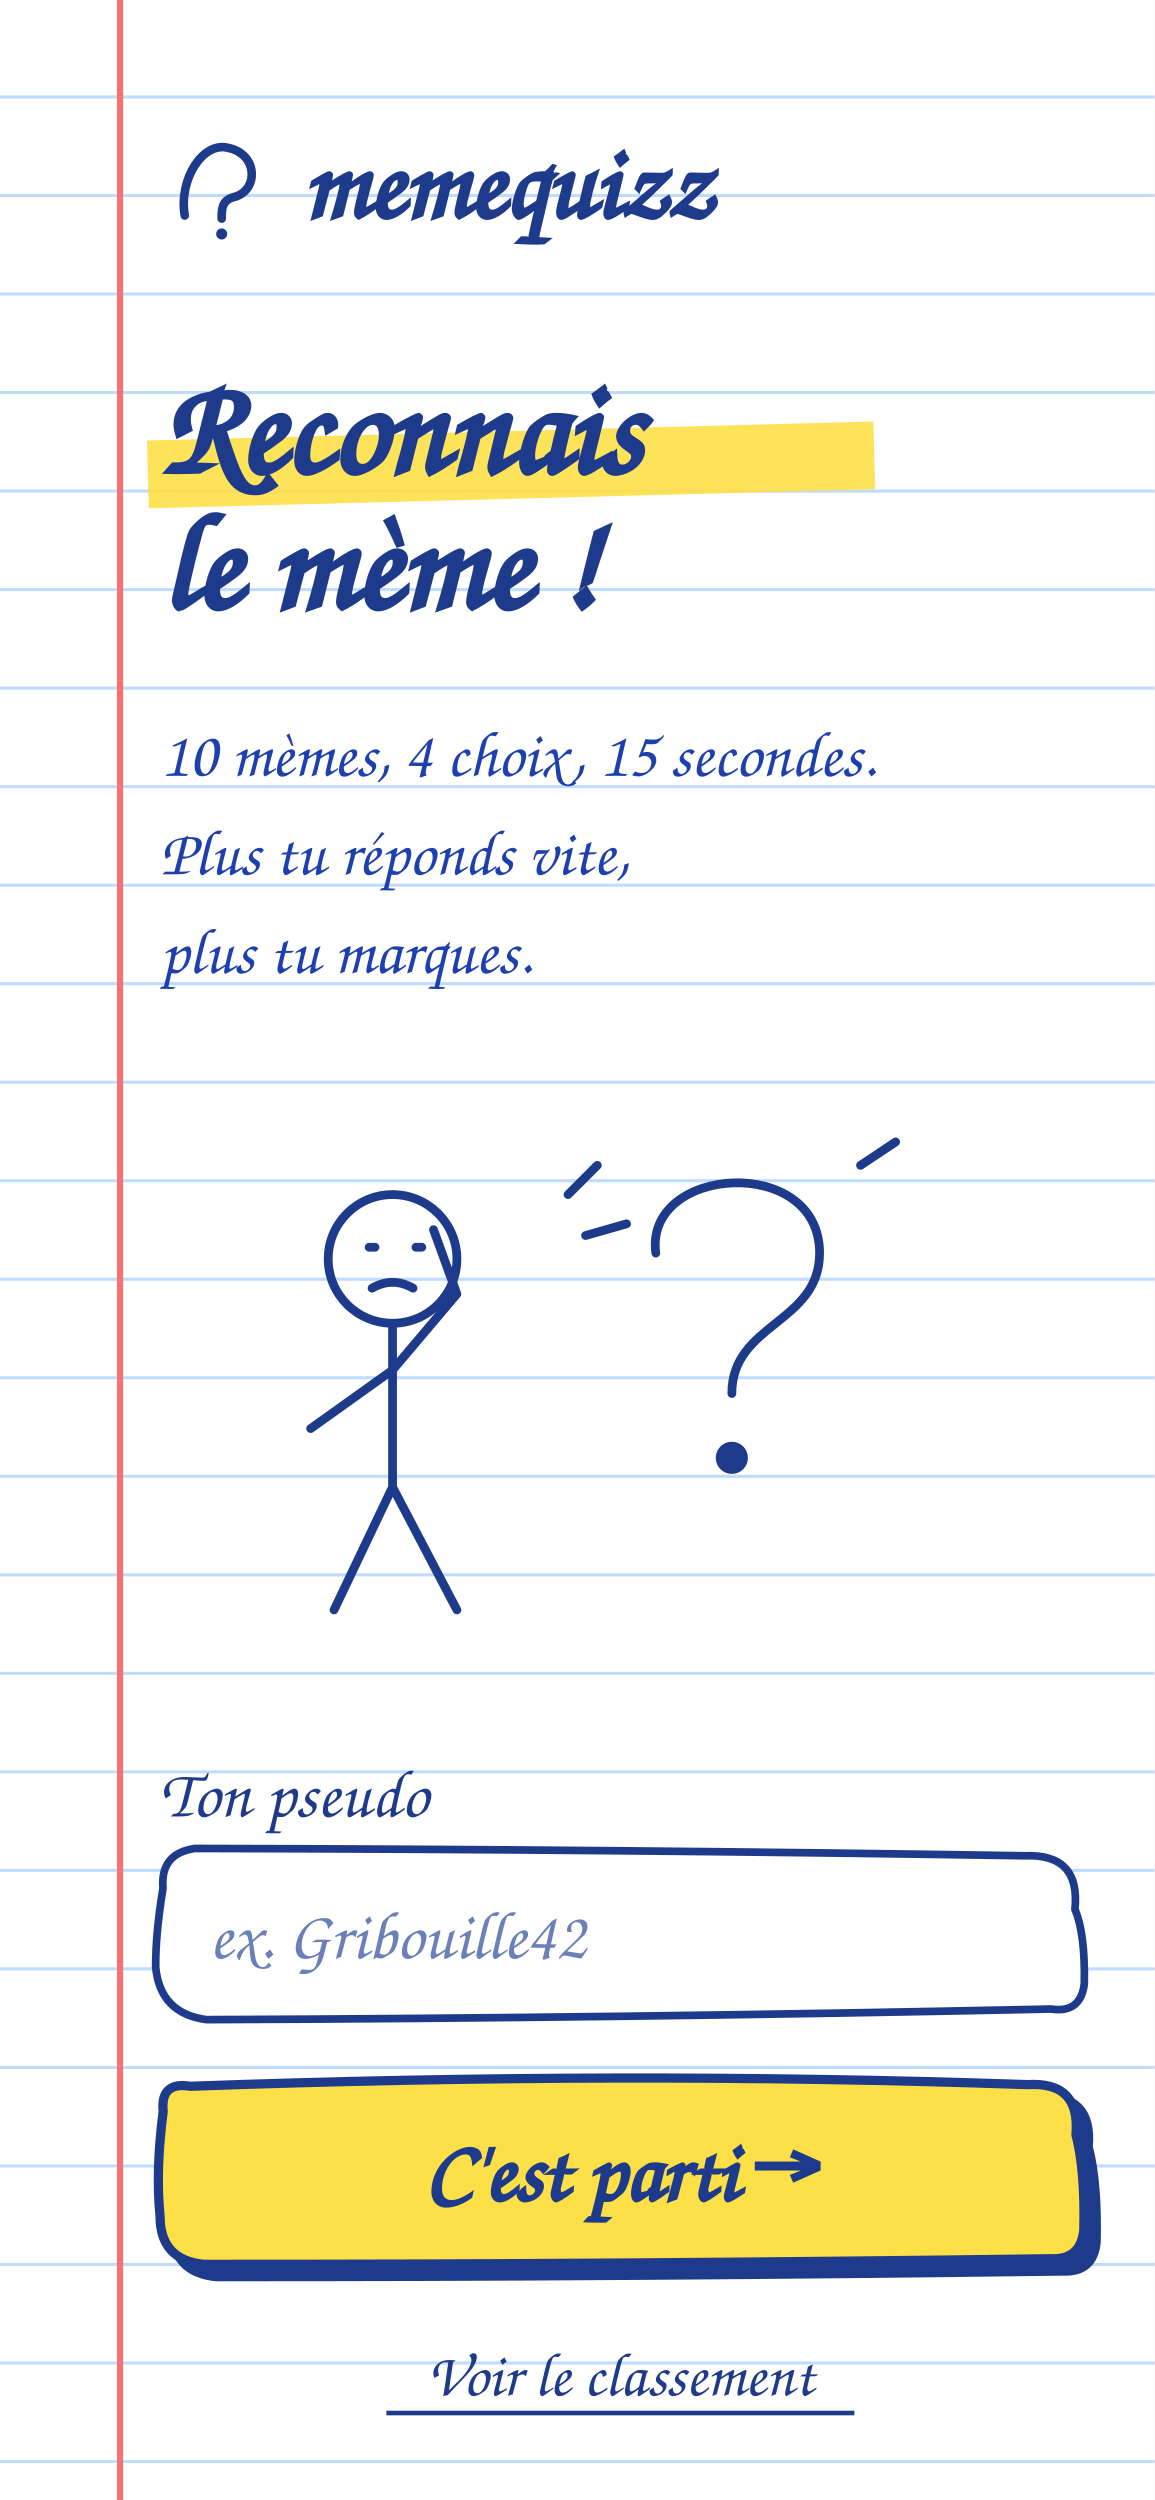
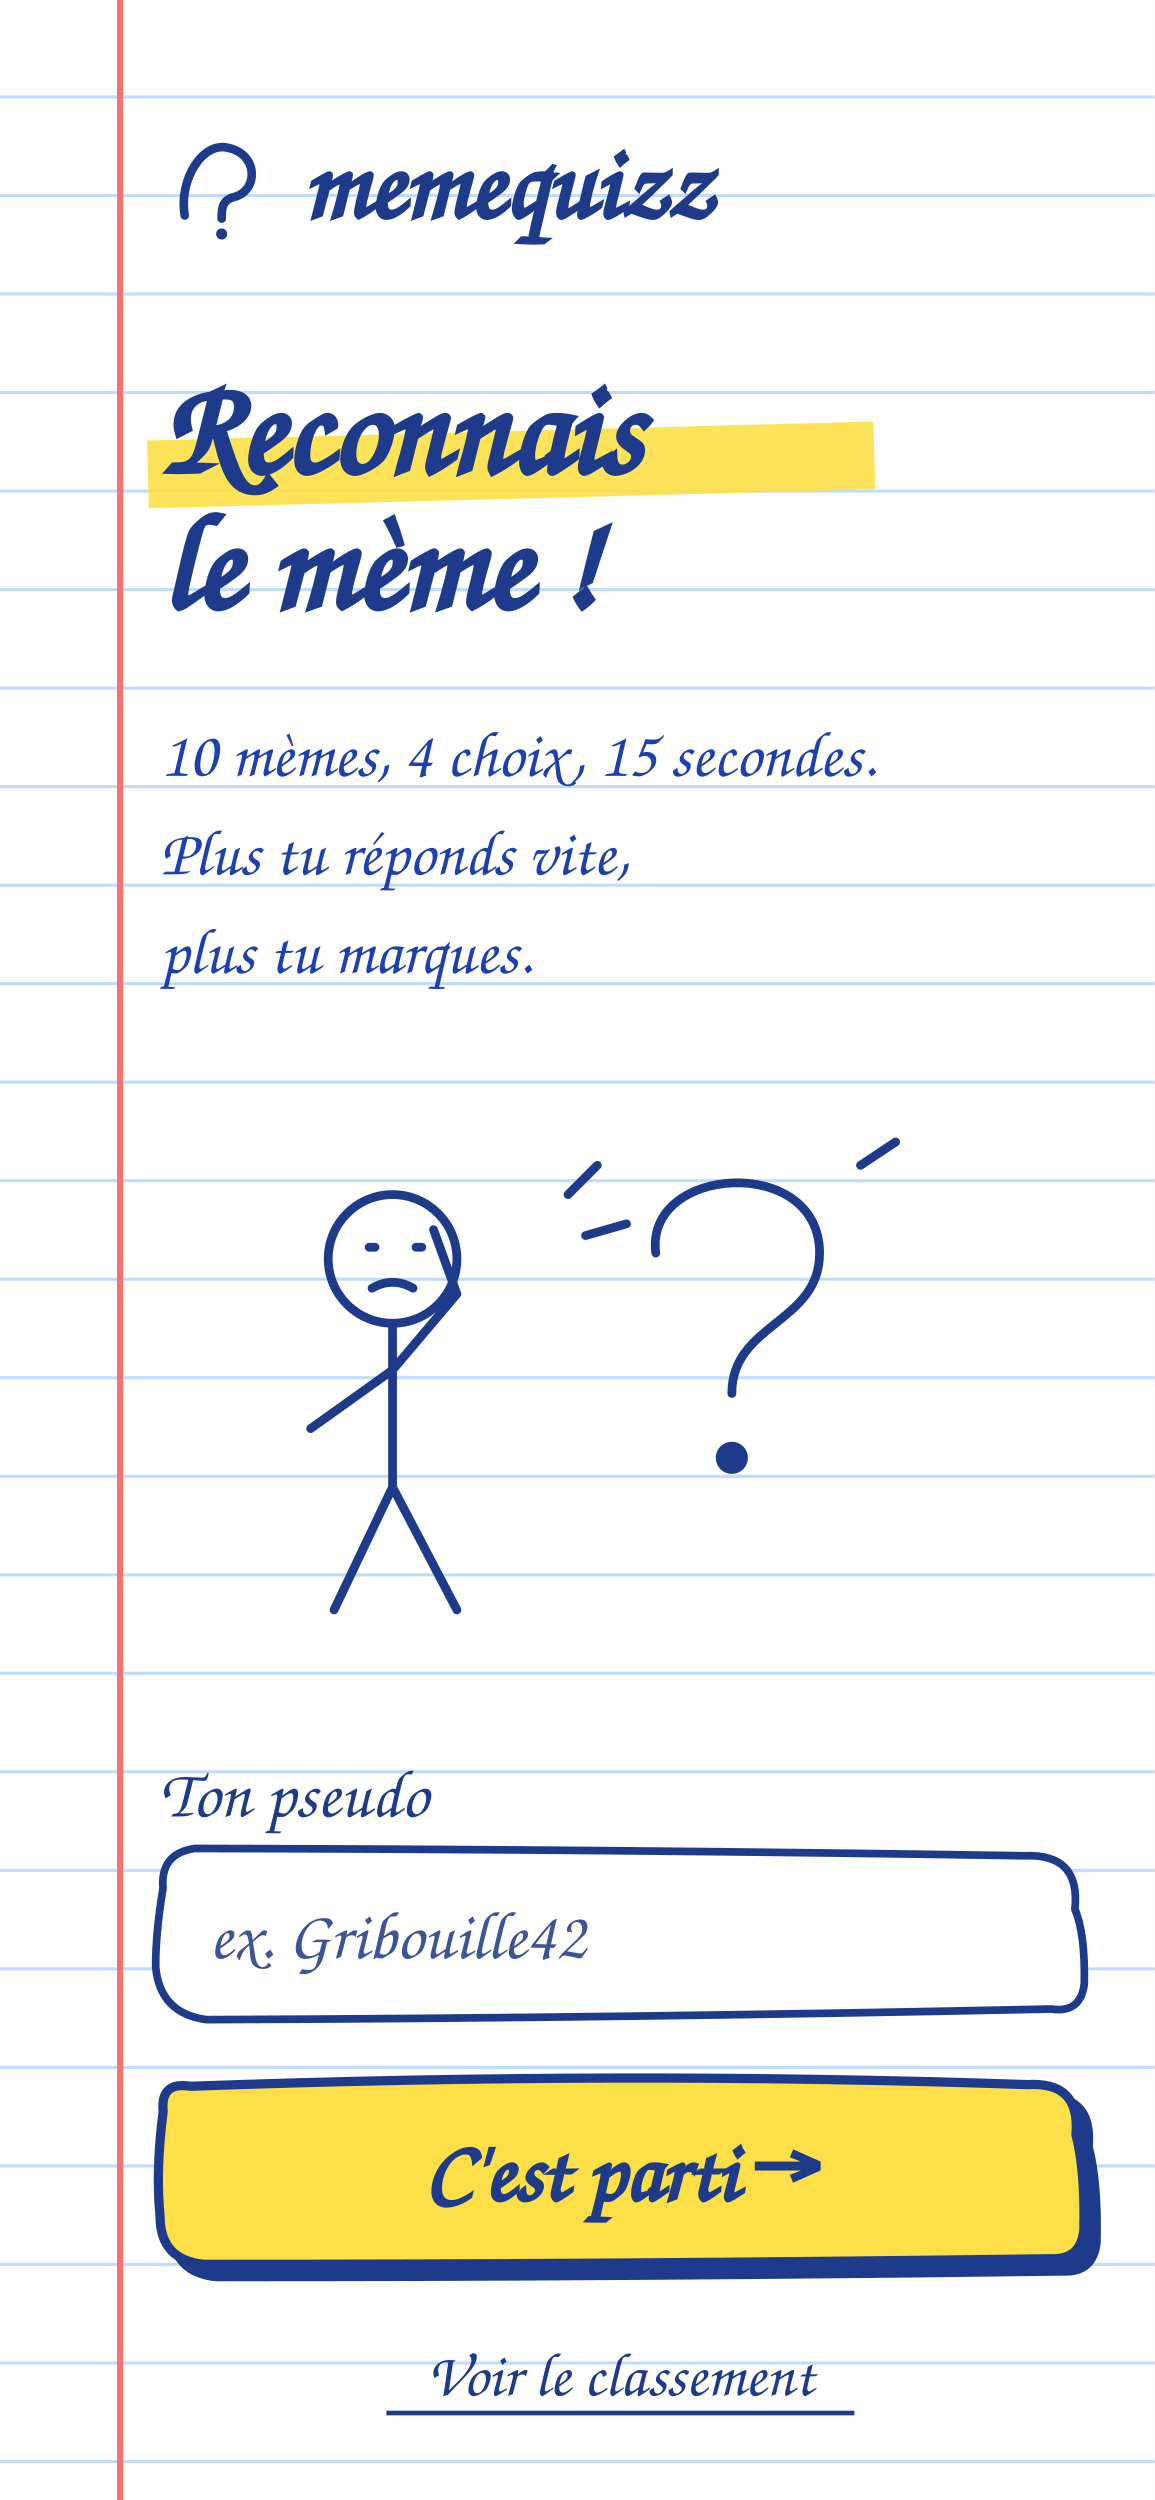
<svg xmlns="http://www.w3.org/2000/svg" width="375" height="812" viewBox="0 0 375 812">
  <g id="Mobile · Accueil">
    <g id="Papier ligné">
      <rect x="0" y="0" width="375" height="812" fill="#FFFFFF" />
      <rect x="0" y="31" width="375" height="1" fill="#BFDBFE" />
      <rect x="0" y="63" width="375" height="1" fill="#BFDBFE" />
      <rect x="0" y="95" width="375" height="1" fill="#BFDBFE" />
      <rect x="0" y="127" width="375" height="1" fill="#BFDBFE" />
      <rect x="0" y="159" width="375" height="1" fill="#BFDBFE" />
      <rect x="0" y="191" width="375" height="1" fill="#BFDBFE" />
      <rect x="0" y="223" width="375" height="1" fill="#BFDBFE" />
      <rect x="0" y="255" width="375" height="1" fill="#BFDBFE" />
      <rect x="0" y="287" width="375" height="1" fill="#BFDBFE" />
      <rect x="0" y="319" width="375" height="1" fill="#BFDBFE" />
      <rect x="0" y="351" width="375" height="1" fill="#BFDBFE" />
      <rect x="0" y="383" width="375" height="1" fill="#BFDBFE" />
      <rect x="0" y="415" width="375" height="1" fill="#BFDBFE" />
      <rect x="0" y="447" width="375" height="1" fill="#BFDBFE" />
      <rect x="0" y="479" width="375" height="1" fill="#BFDBFE" />
      <rect x="0" y="511" width="375" height="1" fill="#BFDBFE" />
      <rect x="0" y="543" width="375" height="1" fill="#BFDBFE" />
      <rect x="0" y="575" width="375" height="1" fill="#BFDBFE" />
      <rect x="0" y="607" width="375" height="1" fill="#BFDBFE" />
      <rect x="0" y="639" width="375" height="1" fill="#BFDBFE" />
      <rect x="0" y="671" width="375" height="1" fill="#BFDBFE" />
      <rect x="0" y="703" width="375" height="1" fill="#BFDBFE" />
      <rect x="0" y="735" width="375" height="1" fill="#BFDBFE" />
      <rect x="0" y="767" width="375" height="1" fill="#BFDBFE" />
      <rect x="0" y="799" width="375" height="1" fill="#BFDBFE" />
      <rect x="38" y="0" width="2" height="812" fill="#F87171" />
    </g>
    <g id="Logo">
      <g transform="translate(52 40) scale(1)">
        <path d="M8 30 C 6 18, 14 6, 22 8 C 32 10, 32 22, 24 24 C 20 25, 20 28, 20 31" fill="none" stroke="#1E3A8A" stroke-width="2.8" stroke-linecap="round" />
        <circle cx="20" cy="36" r="1.8" fill="#1E3A8A" />
      </g>
      <text x="98" y="71" font-family="Gaegu, Patrick Hand, cursive" font-size="34" font-weight="700" fill="#1E3A8A" text-anchor="start">memequizz</text>
    </g>
    <rect x="48" y="140" width="236" height="22" fill="#FDE047" opacity="0.9" transform="rotate(-1.5 166 151)" />
    <text x="52" y="154" font-family="Gaegu, Patrick Hand, cursive" font-size="44" font-weight="700" fill="#1E3A8A" text-anchor="start">Reconnais</text>
    <text x="52" y="198" font-family="Gaegu, Patrick Hand, cursive" font-size="44" font-weight="700" fill="#1E3A8A" text-anchor="start">le mème !</text>
    <text x="52" y="252" font-family="Patrick Hand, Gaegu, cursive" font-size="21" font-weight="400" fill="#1E40AF" text-anchor="start">10 mèmes, 4 choix, 15 secondes.</text>
    <text x="52" y="284" font-family="Patrick Hand, Gaegu, cursive" font-size="21" font-weight="400" fill="#1E40AF" text-anchor="start">Plus tu réponds vite,</text>
    <text x="52" y="316" font-family="Patrick Hand, Gaegu, cursive" font-size="21" font-weight="400" fill="#1E40AF" text-anchor="start">plus tu marques.</text>
    <g id="Illustration bonhomme">
      <g transform="translate(42 350) scale(0.95)" fill="none" stroke="#1E3A8A" stroke-width="3" stroke-linecap="round" stroke-linejoin="round">
        <circle cx="90" cy="62" r="22" />
        <path d="M82 58 l2 0 M98 58 l2 0" />
        <path d="M83 72 q7 -4 14 0" />
        <path d="M90 84 L90 140 M90 100 L62 120 M90 100 L112 74 L104 52 M90 140 L70 182 M90 140 L112 182" />
        <path d="M180 60 C 176 30, 236 26, 236 60 C 236 84, 206 84, 206 108" />
        <circle cx="206" cy="130" r="4" fill="#1E3A8A" />
        <path d="M150 40 l10 -10 M156 54 l14 -4 M250 30 l12 -8" />
      </g>
    </g>
    <g id="Champ pseudo">
      <text x="52" y="590" font-family="Patrick Hand, Gaegu, cursive" font-size="22" font-weight="400" fill="#1E3A8A" text-anchor="start">Ton pseudo</text>
      <path d="M63.294 600.376 Q201.5 600.672 332.849 602.758 Q351 602 349.136 620.151 Q352.5 628 352.183 644.374 Q351 654 341.374 652.533 Q201.5 655.5 67.069 655.978 Q52 654 50.563 638.931 Q50.5 628 52.945 613.294 Q52 602 63.294 600.376 Z" fill="#FFFFFF" stroke="#1E3A8A" stroke-width="2.5" stroke-linejoin="round" />
-       <text x="68" y="636" font-family="Patrick Hand, Gaegu, cursive" font-size="22" font-weight="400" fill="#6B7FB8" text-anchor="start">ex. Gribouille42</text>
+       <text x="68" y="636" font-family="Patrick Hand, Gaegu, cursive" font-size="22" font-weight="400" fill="#3F5496" text-anchor="start">ex. Gribouille42</text>
    </g>
    <g id="Bouton Jouer">
      <path d="M65.819 681.621 Q205.5 676.545 337.659 681.083 Q355 680 353.464 697.341 Q356.5 709 356.019 728.387 Q355 738 345.387 737.632 Q205.5 739.5 70.137 739.455 Q56 738 55.984 723.863 Q54.5 709 56.998 689.819 Q56 680 65.819 681.621 Z" fill="#1E3A8A" stroke="#1E3A8A" stroke-width="3" stroke-linejoin="round" />
      <path d="M61.819 677.621 Q201.5 672.545 333.659 677.083 Q351 676 349.464 693.341 Q352.5 705 352.019 724.387 Q351 734 341.387 733.632 Q201.5 735.5 66.137 735.455 Q52 734 51.984 719.863 Q50.5 705 52.998 685.819 Q52 676 61.819 677.621 Z" fill="#FDE047" stroke="#1E3A8A" stroke-width="3" stroke-linejoin="round" />
      <text x="201.5" y="715" font-family="Gaegu, Patrick Hand, cursive" font-size="28" font-weight="700" fill="#1E3A8A" text-anchor="middle">C'est parti →</text>
    </g>
    <g id="Lien classement">
      <text x="201.5" y="778" font-family="Patrick Hand, Gaegu, cursive" font-size="20" font-weight="400" fill="#1E3A8A" text-anchor="middle">Voir le classement</text>
      <rect x="125.5" y="783" width="152" height="1.5" fill="#1E3A8A" />
    </g>
  </g>
</svg>
